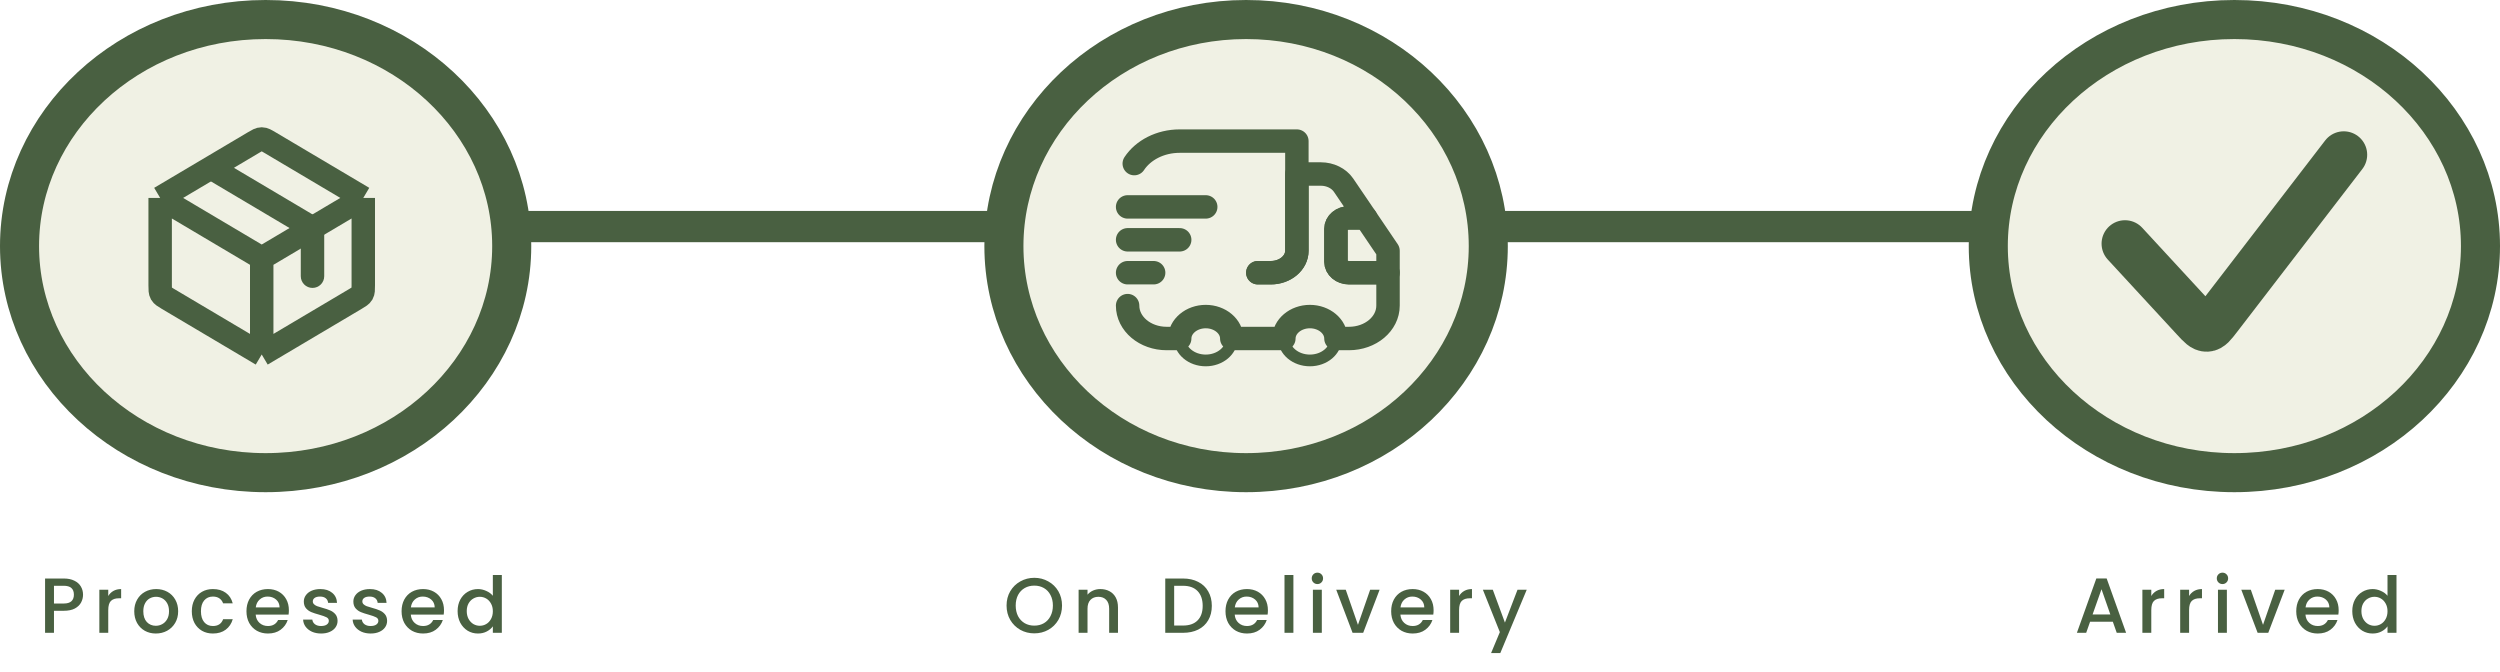
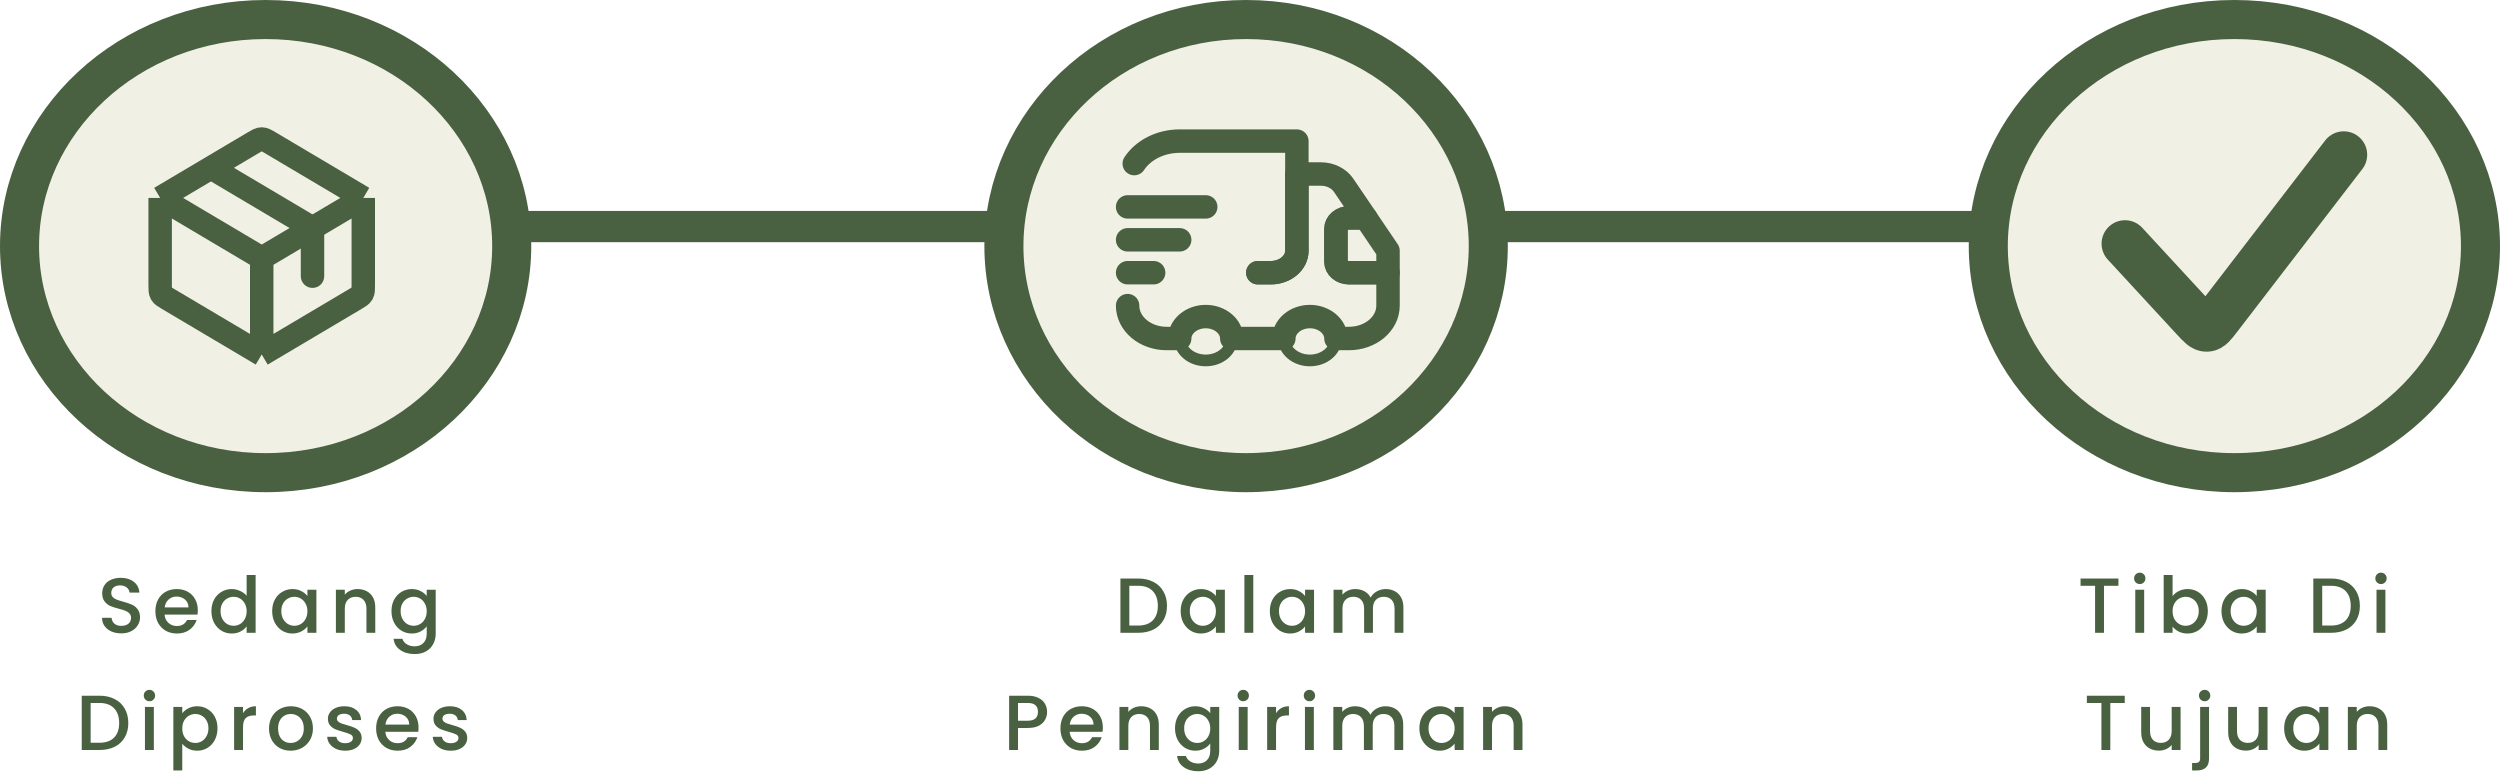
- <svg xmlns="http://www.w3.org/2000/svg" width="320" height="86" viewBox="0 0 320 86" fill="none">
+ <svg xmlns="http://www.w3.org/2000/svg" width="320" height="99" viewBox="0 0 320 99" fill="none">
  <line x1="20" y1="29" x2="173" y2="29" stroke="#496041" stroke-width="4" />
  <line x1="147" y1="29" x2="299" y2="29" stroke="#496041" stroke-width="4" />
-   <path d="M10.629 76.12C10.629 76.473 10.545 76.807 10.379 77.12C10.212 77.433 9.945 77.69 9.579 77.89C9.212 78.083 8.742 78.18 8.169 78.18H6.909V81H5.769V74.05H8.169C8.702 74.05 9.152 74.143 9.519 74.33C9.892 74.51 10.169 74.757 10.349 75.07C10.535 75.383 10.629 75.733 10.629 76.12ZM8.169 77.25C8.602 77.25 8.925 77.153 9.139 76.96C9.352 76.76 9.459 76.48 9.459 76.12C9.459 75.36 9.029 74.98 8.169 74.98H6.909V77.25H8.169ZM13.856 76.29C14.023 76.01 14.242 75.793 14.516 75.64C14.796 75.48 15.126 75.4 15.506 75.4V76.58H15.216C14.769 76.58 14.429 76.693 14.196 76.92C13.969 77.147 13.856 77.54 13.856 78.1V81H12.716V75.49H13.856V76.29ZM19.944 81.09C19.424 81.09 18.954 80.973 18.534 80.74C18.114 80.5 17.784 80.167 17.544 79.74C17.304 79.307 17.184 78.807 17.184 78.24C17.184 77.68 17.307 77.183 17.554 76.75C17.8 76.317 18.137 75.983 18.564 75.75C18.99 75.517 19.467 75.4 19.994 75.4C20.52 75.4 20.997 75.517 21.424 75.75C21.85 75.983 22.187 76.317 22.434 76.75C22.68 77.183 22.804 77.68 22.804 78.24C22.804 78.8 22.677 79.297 22.424 79.73C22.17 80.163 21.824 80.5 21.384 80.74C20.95 80.973 20.47 81.09 19.944 81.09ZM19.944 80.1C20.237 80.1 20.51 80.03 20.764 79.89C21.024 79.75 21.234 79.54 21.394 79.26C21.554 78.98 21.634 78.64 21.634 78.24C21.634 77.84 21.557 77.503 21.404 77.23C21.25 76.95 21.047 76.74 20.794 76.6C20.54 76.46 20.267 76.39 19.974 76.39C19.68 76.39 19.407 76.46 19.154 76.6C18.907 76.74 18.71 76.95 18.564 77.23C18.417 77.503 18.344 77.84 18.344 78.24C18.344 78.833 18.494 79.293 18.794 79.62C19.1 79.94 19.484 80.1 19.944 80.1ZM24.551 78.24C24.551 77.673 24.664 77.177 24.891 76.75C25.124 76.317 25.444 75.983 25.851 75.75C26.257 75.517 26.724 75.4 27.251 75.4C27.917 75.4 28.467 75.56 28.901 75.88C29.341 76.193 29.637 76.643 29.791 77.23H28.561C28.461 76.957 28.301 76.743 28.081 76.59C27.861 76.437 27.584 76.36 27.251 76.36C26.784 76.36 26.411 76.527 26.131 76.86C25.857 77.187 25.721 77.647 25.721 78.24C25.721 78.833 25.857 79.297 26.131 79.63C26.411 79.963 26.784 80.13 27.251 80.13C27.911 80.13 28.347 79.84 28.561 79.26H29.791C29.631 79.82 29.331 80.267 28.891 80.6C28.451 80.927 27.904 81.09 27.251 81.09C26.724 81.09 26.257 80.973 25.851 80.74C25.444 80.5 25.124 80.167 24.891 79.74C24.664 79.307 24.551 78.807 24.551 78.24ZM36.977 78.11C36.977 78.317 36.963 78.503 36.937 78.67H32.727C32.76 79.11 32.923 79.463 33.217 79.73C33.51 79.997 33.87 80.13 34.297 80.13C34.91 80.13 35.343 79.873 35.597 79.36H36.827C36.66 79.867 36.357 80.283 35.917 80.61C35.483 80.93 34.943 81.09 34.297 81.09C33.77 81.09 33.297 80.973 32.877 80.74C32.463 80.5 32.137 80.167 31.897 79.74C31.663 79.307 31.547 78.807 31.547 78.24C31.547 77.673 31.66 77.177 31.887 76.75C32.12 76.317 32.443 75.983 32.857 75.75C33.277 75.517 33.757 75.4 34.297 75.4C34.817 75.4 35.28 75.513 35.687 75.74C36.093 75.967 36.41 76.287 36.637 76.7C36.863 77.107 36.977 77.577 36.977 78.11ZM35.787 77.75C35.78 77.33 35.63 76.993 35.337 76.74C35.043 76.487 34.68 76.36 34.247 76.36C33.853 76.36 33.517 76.487 33.237 76.74C32.957 76.987 32.79 77.323 32.737 77.75H35.787ZM41.099 81.09C40.665 81.09 40.275 81.013 39.929 80.86C39.589 80.7 39.319 80.487 39.119 80.22C38.919 79.947 38.812 79.643 38.799 79.31H39.979C39.999 79.543 40.109 79.74 40.309 79.9C40.515 80.053 40.772 80.13 41.079 80.13C41.399 80.13 41.645 80.07 41.819 79.95C41.999 79.823 42.089 79.663 42.089 79.47C42.089 79.263 41.989 79.11 41.789 79.01C41.595 78.91 41.285 78.8 40.859 78.68C40.445 78.567 40.109 78.457 39.849 78.35C39.589 78.243 39.362 78.08 39.169 77.86C38.982 77.64 38.889 77.35 38.889 76.99C38.889 76.697 38.975 76.43 39.149 76.19C39.322 75.943 39.569 75.75 39.889 75.61C40.215 75.47 40.589 75.4 41.009 75.4C41.635 75.4 42.139 75.56 42.519 75.88C42.905 76.193 43.112 76.623 43.139 77.17H41.999C41.979 76.923 41.879 76.727 41.699 76.58C41.519 76.433 41.275 76.36 40.969 76.36C40.669 76.36 40.439 76.417 40.279 76.53C40.119 76.643 40.039 76.793 40.039 76.98C40.039 77.127 40.092 77.25 40.199 77.35C40.305 77.45 40.435 77.53 40.589 77.59C40.742 77.643 40.969 77.713 41.269 77.8C41.669 77.907 41.995 78.017 42.249 78.13C42.509 78.237 42.732 78.397 42.919 78.61C43.105 78.823 43.202 79.107 43.209 79.46C43.209 79.773 43.122 80.053 42.949 80.3C42.775 80.547 42.529 80.74 42.209 80.88C41.895 81.02 41.525 81.09 41.099 81.09ZM47.44 81.09C47.007 81.09 46.617 81.013 46.27 80.86C45.93 80.7 45.66 80.487 45.46 80.22C45.26 79.947 45.154 79.643 45.14 79.31H46.32C46.34 79.543 46.45 79.74 46.65 79.9C46.857 80.053 47.114 80.13 47.42 80.13C47.74 80.13 47.987 80.07 48.16 79.95C48.34 79.823 48.43 79.663 48.43 79.47C48.43 79.263 48.33 79.11 48.13 79.01C47.937 78.91 47.627 78.8 47.2 78.68C46.787 78.567 46.45 78.457 46.19 78.35C45.93 78.243 45.704 78.08 45.51 77.86C45.324 77.64 45.23 77.35 45.23 76.99C45.23 76.697 45.317 76.43 45.49 76.19C45.664 75.943 45.91 75.75 46.23 75.61C46.557 75.47 46.93 75.4 47.35 75.4C47.977 75.4 48.48 75.56 48.86 75.88C49.247 76.193 49.454 76.623 49.48 77.17H48.34C48.32 76.923 48.22 76.727 48.04 76.58C47.86 76.433 47.617 76.36 47.31 76.36C47.01 76.36 46.78 76.417 46.62 76.53C46.46 76.643 46.38 76.793 46.38 76.98C46.38 77.127 46.434 77.25 46.54 77.35C46.647 77.45 46.777 77.53 46.93 77.59C47.084 77.643 47.31 77.713 47.61 77.8C48.01 77.907 48.337 78.017 48.59 78.13C48.85 78.237 49.074 78.397 49.26 78.61C49.447 78.823 49.544 79.107 49.55 79.46C49.55 79.773 49.464 80.053 49.29 80.3C49.117 80.547 48.87 80.74 48.55 80.88C48.237 81.02 47.867 81.09 47.44 81.09ZM56.832 78.11C56.832 78.317 56.819 78.503 56.792 78.67H52.582C52.616 79.11 52.779 79.463 53.072 79.73C53.366 79.997 53.726 80.13 54.152 80.13C54.766 80.13 55.199 79.873 55.452 79.36H56.682C56.516 79.867 56.212 80.283 55.772 80.61C55.339 80.93 54.799 81.09 54.152 81.09C53.626 81.09 53.152 80.973 52.732 80.74C52.319 80.5 51.992 80.167 51.752 79.74C51.519 79.307 51.402 78.807 51.402 78.24C51.402 77.673 51.516 77.177 51.742 76.75C51.976 76.317 52.299 75.983 52.712 75.75C53.132 75.517 53.612 75.4 54.152 75.4C54.672 75.4 55.136 75.513 55.542 75.74C55.949 75.967 56.266 76.287 56.492 76.7C56.719 77.107 56.832 77.577 56.832 78.11ZM55.642 77.75C55.636 77.33 55.486 76.993 55.192 76.74C54.899 76.487 54.536 76.36 54.102 76.36C53.709 76.36 53.372 76.487 53.092 76.74C52.812 76.987 52.646 77.323 52.592 77.75H55.642ZM58.574 78.22C58.574 77.667 58.687 77.177 58.914 76.75C59.147 76.323 59.461 75.993 59.854 75.76C60.254 75.52 60.697 75.4 61.184 75.4C61.544 75.4 61.897 75.48 62.244 75.64C62.597 75.793 62.877 76 63.084 76.26V73.6H64.234V81H63.084V80.17C62.897 80.437 62.637 80.657 62.304 80.83C61.977 81.003 61.601 81.09 61.174 81.09C60.694 81.09 60.254 80.97 59.854 80.73C59.461 80.483 59.147 80.143 58.914 79.71C58.687 79.27 58.574 78.773 58.574 78.22ZM63.084 78.24C63.084 77.86 63.004 77.53 62.844 77.25C62.691 76.97 62.487 76.757 62.234 76.61C61.981 76.463 61.707 76.39 61.414 76.39C61.121 76.39 60.847 76.463 60.594 76.61C60.341 76.75 60.134 76.96 59.974 77.24C59.821 77.513 59.744 77.84 59.744 78.22C59.744 78.6 59.821 78.933 59.974 79.22C60.134 79.507 60.341 79.727 60.594 79.88C60.854 80.027 61.127 80.1 61.414 80.1C61.707 80.1 61.981 80.027 62.234 79.88C62.487 79.733 62.691 79.52 62.844 79.24C63.004 78.953 63.084 78.62 63.084 78.24Z" fill="#496041" />
-   <path d="M132.39 81.07C131.743 81.07 131.146 80.92 130.6 80.62C130.06 80.313 129.63 79.89 129.31 79.35C128.996 78.803 128.84 78.19 128.84 77.51C128.84 76.83 128.996 76.22 129.31 75.68C129.63 75.14 130.06 74.72 130.6 74.42C131.146 74.113 131.743 73.96 132.39 73.96C133.043 73.96 133.64 74.113 134.18 74.42C134.726 74.72 135.156 75.14 135.47 75.68C135.783 76.22 135.94 76.83 135.94 77.51C135.94 78.19 135.783 78.803 135.47 79.35C135.156 79.89 134.726 80.313 134.18 80.62C133.64 80.92 133.043 81.07 132.39 81.07ZM132.39 80.08C132.85 80.08 133.26 79.977 133.62 79.77C133.98 79.557 134.26 79.257 134.46 78.87C134.666 78.477 134.77 78.023 134.77 77.51C134.77 76.997 134.666 76.547 134.46 76.16C134.26 75.773 133.98 75.477 133.62 75.27C133.26 75.063 132.85 74.96 132.39 74.96C131.93 74.96 131.52 75.063 131.16 75.27C130.8 75.477 130.516 75.773 130.31 76.16C130.11 76.547 130.01 76.997 130.01 77.51C130.01 78.023 130.11 78.477 130.31 78.87C130.516 79.257 130.8 79.557 131.16 79.77C131.52 79.977 131.93 80.08 132.39 80.08ZM140.842 75.4C141.275 75.4 141.662 75.49 142.002 75.67C142.348 75.85 142.618 76.117 142.812 76.47C143.005 76.823 143.102 77.25 143.102 77.75V81H141.972V77.92C141.972 77.427 141.848 77.05 141.602 76.79C141.355 76.523 141.018 76.39 140.592 76.39C140.165 76.39 139.825 76.523 139.572 76.79C139.325 77.05 139.202 77.427 139.202 77.92V81H138.062V75.49H139.202V76.12C139.388 75.893 139.625 75.717 139.912 75.59C140.205 75.463 140.515 75.4 140.842 75.4ZM151.423 74.05C152.163 74.05 152.81 74.193 153.363 74.48C153.923 74.76 154.353 75.167 154.653 75.7C154.96 76.227 155.113 76.843 155.113 77.55C155.113 78.257 154.96 78.87 154.653 79.39C154.353 79.91 153.923 80.31 153.363 80.59C152.81 80.863 152.163 81 151.423 81H149.153V74.05H151.423ZM151.423 80.07C152.237 80.07 152.86 79.85 153.293 79.41C153.727 78.97 153.943 78.35 153.943 77.55C153.943 76.743 153.727 76.113 153.293 75.66C152.86 75.207 152.237 74.98 151.423 74.98H150.293V80.07H151.423ZM162.293 78.11C162.293 78.317 162.28 78.503 162.253 78.67H158.043C158.076 79.11 158.24 79.463 158.533 79.73C158.826 79.997 159.186 80.13 159.613 80.13C160.226 80.13 160.66 79.873 160.913 79.36H162.143C161.976 79.867 161.673 80.283 161.233 80.61C160.8 80.93 160.26 81.09 159.613 81.09C159.086 81.09 158.613 80.973 158.193 80.74C157.78 80.5 157.453 80.167 157.213 79.74C156.98 79.307 156.863 78.807 156.863 78.24C156.863 77.673 156.976 77.177 157.203 76.75C157.436 76.317 157.76 75.983 158.173 75.75C158.593 75.517 159.073 75.4 159.613 75.4C160.133 75.4 160.596 75.513 161.003 75.74C161.41 75.967 161.726 76.287 161.953 76.7C162.18 77.107 162.293 77.577 162.293 78.11ZM161.103 77.75C161.096 77.33 160.946 76.993 160.653 76.74C160.36 76.487 159.996 76.36 159.563 76.36C159.17 76.36 158.833 76.487 158.553 76.74C158.273 76.987 158.106 77.323 158.053 77.75H161.103ZM165.555 73.6V81H164.415V73.6H165.555ZM168.632 74.76C168.425 74.76 168.252 74.69 168.112 74.55C167.972 74.41 167.902 74.237 167.902 74.03C167.902 73.823 167.972 73.65 168.112 73.51C168.252 73.37 168.425 73.3 168.632 73.3C168.832 73.3 169.002 73.37 169.142 73.51C169.282 73.65 169.352 73.823 169.352 74.03C169.352 74.237 169.282 74.41 169.142 74.55C169.002 74.69 168.832 74.76 168.632 74.76ZM169.192 75.49V81H168.052V75.49H169.192ZM173.818 79.98L175.378 75.49H176.588L174.488 81H173.128L171.038 75.49H172.258L173.818 79.98ZM183.5 78.11C183.5 78.317 183.487 78.503 183.46 78.67H179.25C179.284 79.11 179.447 79.463 179.74 79.73C180.034 79.997 180.394 80.13 180.82 80.13C181.434 80.13 181.867 79.873 182.12 79.36H183.35C183.184 79.867 182.88 80.283 182.44 80.61C182.007 80.93 181.467 81.09 180.82 81.09C180.294 81.09 179.82 80.973 179.4 80.74C178.987 80.5 178.66 80.167 178.42 79.74C178.187 79.307 178.07 78.807 178.07 78.24C178.07 77.673 178.184 77.177 178.41 76.75C178.644 76.317 178.967 75.983 179.38 75.75C179.8 75.517 180.28 75.4 180.82 75.4C181.34 75.4 181.804 75.513 182.21 75.74C182.617 75.967 182.934 76.287 183.16 76.7C183.387 77.107 183.5 77.577 183.5 78.11ZM182.31 77.75C182.304 77.33 182.154 76.993 181.86 76.74C181.567 76.487 181.204 76.36 180.77 76.36C180.377 76.36 180.04 76.487 179.76 76.74C179.48 76.987 179.314 77.323 179.26 77.75H182.31ZM186.762 76.29C186.929 76.01 187.149 75.793 187.422 75.64C187.702 75.48 188.032 75.4 188.412 75.4V76.58H188.122C187.675 76.58 187.335 76.693 187.102 76.92C186.875 77.147 186.762 77.54 186.762 78.1V81H185.622V75.49H186.762V76.29ZM195.42 75.49L192.04 83.59H190.86L191.98 80.91L189.81 75.49H191.08L192.63 79.69L194.24 75.49H195.42Z" fill="#496041" />
-   <path d="M270.442 79.58H267.532L267.032 81H265.842L268.332 74.04H269.652L272.142 81H270.942L270.442 79.58ZM270.122 78.65L268.992 75.42L267.852 78.65H270.122ZM275.365 76.29C275.531 76.01 275.751 75.793 276.025 75.64C276.305 75.48 276.635 75.4 277.015 75.4V76.58H276.725C276.278 76.58 275.938 76.693 275.705 76.92C275.478 77.147 275.365 77.54 275.365 78.1V81H274.225V75.49H275.365V76.29ZM280.203 76.29C280.369 76.01 280.589 75.793 280.863 75.64C281.143 75.48 281.473 75.4 281.853 75.4V76.58H281.563C281.116 76.58 280.776 76.693 280.543 76.92C280.316 77.147 280.203 77.54 280.203 78.1V81H279.063V75.49H280.203V76.29ZM284.48 74.76C284.274 74.76 284.1 74.69 283.96 74.55C283.82 74.41 283.75 74.237 283.75 74.03C283.75 73.823 283.82 73.65 283.96 73.51C284.1 73.37 284.274 73.3 284.48 73.3C284.68 73.3 284.85 73.37 284.99 73.51C285.13 73.65 285.2 73.823 285.2 74.03C285.2 74.237 285.13 74.41 284.99 74.55C284.85 74.69 284.68 74.76 284.48 74.76ZM285.04 75.49V81H283.9V75.49H285.04ZM289.667 79.98L291.227 75.49H292.437L290.337 81H288.977L286.887 75.49H288.107L289.667 79.98ZM299.349 78.11C299.349 78.317 299.335 78.503 299.309 78.67H295.099C295.132 79.11 295.295 79.463 295.589 79.73C295.882 79.997 296.242 80.13 296.669 80.13C297.282 80.13 297.715 79.873 297.969 79.36H299.199C299.032 79.867 298.729 80.283 298.289 80.61C297.855 80.93 297.315 81.09 296.669 81.09C296.142 81.09 295.669 80.973 295.249 80.74C294.835 80.5 294.509 80.167 294.269 79.74C294.035 79.307 293.919 78.807 293.919 78.24C293.919 77.673 294.032 77.177 294.259 76.75C294.492 76.317 294.815 75.983 295.229 75.75C295.649 75.517 296.129 75.4 296.669 75.4C297.189 75.4 297.652 75.513 298.059 75.74C298.465 75.967 298.782 76.287 299.009 76.7C299.235 77.107 299.349 77.577 299.349 78.11ZM298.159 77.75C298.152 77.33 298.002 76.993 297.709 76.74C297.415 76.487 297.052 76.36 296.619 76.36C296.225 76.36 295.889 76.487 295.609 76.74C295.329 76.987 295.162 77.323 295.109 77.75H298.159ZM301.091 78.22C301.091 77.667 301.204 77.177 301.431 76.75C301.664 76.323 301.977 75.993 302.371 75.76C302.771 75.52 303.214 75.4 303.701 75.4C304.061 75.4 304.414 75.48 304.761 75.64C305.114 75.793 305.394 76 305.601 76.26V73.6H306.751V81H305.601V80.17C305.414 80.437 305.154 80.657 304.821 80.83C304.494 81.003 304.117 81.09 303.691 81.09C303.211 81.09 302.771 80.97 302.371 80.73C301.977 80.483 301.664 80.143 301.431 79.71C301.204 79.27 301.091 78.773 301.091 78.22ZM305.601 78.24C305.601 77.86 305.521 77.53 305.361 77.25C305.207 76.97 305.004 76.757 304.751 76.61C304.497 76.463 304.224 76.39 303.931 76.39C303.637 76.39 303.364 76.463 303.111 76.61C302.857 76.75 302.651 76.96 302.491 77.24C302.337 77.513 302.261 77.84 302.261 78.22C302.261 78.6 302.337 78.933 302.491 79.22C302.651 79.507 302.857 79.727 303.111 79.88C303.371 80.027 303.644 80.1 303.931 80.1C304.224 80.1 304.497 80.027 304.751 79.88C305.004 79.733 305.207 79.52 305.361 79.24C305.521 78.953 305.601 78.62 305.601 78.24Z" fill="#496041" />
+   <path d="M15.523 81.07C15.057 81.07 14.637 80.99 14.263 80.83C13.89 80.663 13.597 80.43 13.383 80.13C13.17 79.83 13.063 79.48 13.063 79.08H14.283C14.31 79.38 14.427 79.627 14.633 79.82C14.847 80.013 15.143 80.11 15.523 80.11C15.917 80.11 16.223 80.017 16.443 79.83C16.663 79.637 16.773 79.39 16.773 79.09C16.773 78.857 16.703 78.667 16.563 78.52C16.43 78.373 16.26 78.26 16.053 78.18C15.853 78.1 15.573 78.013 15.213 77.92C14.76 77.8 14.39 77.68 14.103 77.56C13.823 77.433 13.583 77.24 13.383 76.98C13.183 76.72 13.083 76.373 13.083 75.94C13.083 75.54 13.183 75.19 13.383 74.89C13.583 74.59 13.863 74.36 14.223 74.2C14.583 74.04 15 73.96 15.473 73.96C16.147 73.96 16.697 74.13 17.123 74.47C17.557 74.803 17.797 75.263 17.843 75.85H16.583C16.563 75.597 16.443 75.38 16.223 75.2C16.003 75.02 15.713 74.93 15.353 74.93C15.027 74.93 14.76 75.013 14.553 75.18C14.347 75.347 14.243 75.587 14.243 75.9C14.243 76.113 14.307 76.29 14.433 76.43C14.567 76.563 14.733 76.67 14.933 76.75C15.133 76.83 15.407 76.917 15.753 77.01C16.213 77.137 16.587 77.263 16.873 77.39C17.167 77.517 17.413 77.713 17.613 77.98C17.82 78.24 17.923 78.59 17.923 79.03C17.923 79.383 17.827 79.717 17.633 80.03C17.447 80.343 17.17 80.597 16.803 80.79C16.443 80.977 16.017 81.07 15.523 81.07ZM25.319 78.11C25.319 78.317 25.305 78.503 25.279 78.67H21.069C21.102 79.11 21.265 79.463 21.559 79.73C21.852 79.997 22.212 80.13 22.639 80.13C23.252 80.13 23.685 79.873 23.939 79.36H25.169C25.002 79.867 24.699 80.283 24.259 80.61C23.825 80.93 23.285 81.09 22.639 81.09C22.112 81.09 21.639 80.973 21.219 80.74C20.805 80.5 20.479 80.167 20.239 79.74C20.005 79.307 19.889 78.807 19.889 78.24C19.889 77.673 20.002 77.177 20.229 76.75C20.462 76.317 20.785 75.983 21.199 75.75C21.619 75.517 22.099 75.4 22.639 75.4C23.159 75.4 23.622 75.513 24.029 75.74C24.435 75.967 24.752 76.287 24.979 76.7C25.205 77.107 25.319 77.577 25.319 78.11ZM24.129 77.75C24.122 77.33 23.972 76.993 23.679 76.74C23.385 76.487 23.022 76.36 22.589 76.36C22.195 76.36 21.859 76.487 21.579 76.74C21.299 76.987 21.132 77.323 21.079 77.75H24.129ZM27.06 78.22C27.06 77.667 27.174 77.177 27.4 76.75C27.634 76.323 27.947 75.993 28.34 75.76C28.74 75.52 29.184 75.4 29.67 75.4C30.03 75.4 30.384 75.48 30.73 75.64C31.084 75.793 31.364 76 31.57 76.26V73.6H32.72V81H31.57V80.17C31.384 80.437 31.124 80.657 30.79 80.83C30.464 81.003 30.087 81.09 29.66 81.09C29.18 81.09 28.74 80.97 28.34 80.73C27.947 80.483 27.634 80.143 27.4 79.71C27.174 79.27 27.06 78.773 27.06 78.22ZM31.57 78.24C31.57 77.86 31.49 77.53 31.33 77.25C31.177 76.97 30.974 76.757 30.72 76.61C30.467 76.463 30.194 76.39 29.9 76.39C29.607 76.39 29.334 76.463 29.08 76.61C28.827 76.75 28.62 76.96 28.46 77.24C28.307 77.513 28.23 77.84 28.23 78.22C28.23 78.6 28.307 78.933 28.46 79.22C28.62 79.507 28.827 79.727 29.08 79.88C29.34 80.027 29.614 80.1 29.9 80.1C30.194 80.1 30.467 80.027 30.72 79.88C30.974 79.733 31.177 79.52 31.33 79.24C31.49 78.953 31.57 78.62 31.57 78.24ZM34.838 78.22C34.838 77.667 34.951 77.177 35.178 76.75C35.411 76.323 35.724 75.993 36.118 75.76C36.518 75.52 36.958 75.4 37.438 75.4C37.871 75.4 38.248 75.487 38.568 75.66C38.894 75.827 39.154 76.037 39.348 76.29V75.49H40.498V81H39.348V80.18C39.154 80.44 38.891 80.657 38.558 80.83C38.224 81.003 37.844 81.09 37.418 81.09C36.944 81.09 36.511 80.97 36.118 80.73C35.724 80.483 35.411 80.143 35.178 79.71C34.951 79.27 34.838 78.773 34.838 78.22ZM39.348 78.24C39.348 77.86 39.268 77.53 39.108 77.25C38.954 76.97 38.751 76.757 38.498 76.61C38.244 76.463 37.971 76.39 37.678 76.39C37.384 76.39 37.111 76.463 36.858 76.61C36.604 76.75 36.398 76.96 36.238 77.24C36.084 77.513 36.008 77.84 36.008 78.22C36.008 78.6 36.084 78.933 36.238 79.22C36.398 79.507 36.604 79.727 36.858 79.88C37.118 80.027 37.391 80.1 37.678 80.1C37.971 80.1 38.244 80.027 38.498 79.88C38.751 79.733 38.954 79.52 39.108 79.24C39.268 78.953 39.348 78.62 39.348 78.24ZM45.775 75.4C46.209 75.4 46.595 75.49 46.935 75.67C47.282 75.85 47.552 76.117 47.745 76.47C47.938 76.823 48.035 77.25 48.035 77.75V81H46.905V77.92C46.905 77.427 46.782 77.05 46.535 76.79C46.288 76.523 45.952 76.39 45.525 76.39C45.099 76.39 44.758 76.523 44.505 76.79C44.258 77.05 44.135 77.427 44.135 77.92V81H42.995V75.49H44.135V76.12C44.322 75.893 44.559 75.717 44.845 75.59C45.139 75.463 45.449 75.4 45.775 75.4ZM52.709 75.4C53.136 75.4 53.513 75.487 53.839 75.66C54.173 75.827 54.433 76.037 54.619 76.29V75.49H55.769V81.09C55.769 81.597 55.663 82.047 55.449 82.44C55.236 82.84 54.926 83.153 54.519 83.38C54.119 83.607 53.639 83.72 53.079 83.72C52.333 83.72 51.713 83.543 51.219 83.19C50.726 82.843 50.446 82.37 50.379 81.77H51.509C51.596 82.057 51.779 82.287 52.059 82.46C52.346 82.64 52.686 82.73 53.079 82.73C53.539 82.73 53.909 82.59 54.189 82.31C54.476 82.03 54.619 81.623 54.619 81.09V80.17C54.426 80.43 54.163 80.65 53.829 80.83C53.503 81.003 53.129 81.09 52.709 81.09C52.229 81.09 51.789 80.97 51.389 80.73C50.996 80.483 50.683 80.143 50.449 79.71C50.223 79.27 50.109 78.773 50.109 78.22C50.109 77.667 50.223 77.177 50.449 76.75C50.683 76.323 50.996 75.993 51.389 75.76C51.789 75.52 52.229 75.4 52.709 75.4ZM54.619 78.24C54.619 77.86 54.539 77.53 54.379 77.25C54.226 76.97 54.023 76.757 53.769 76.61C53.516 76.463 53.243 76.39 52.949 76.39C52.656 76.39 52.383 76.463 52.129 76.61C51.876 76.75 51.669 76.96 51.509 77.24C51.356 77.513 51.279 77.84 51.279 78.22C51.279 78.6 51.356 78.933 51.509 79.22C51.669 79.507 51.876 79.727 52.129 79.88C52.389 80.027 52.663 80.1 52.949 80.1C53.243 80.1 53.516 80.027 53.769 79.88C54.023 79.733 54.226 79.52 54.379 79.24C54.539 78.953 54.619 78.62 54.619 78.24ZM12.733 89.05C13.473 89.05 14.12 89.193 14.673 89.48C15.233 89.76 15.663 90.167 15.963 90.7C16.27 91.227 16.423 91.843 16.423 92.55C16.423 93.257 16.27 93.87 15.963 94.39C15.663 94.91 15.233 95.31 14.673 95.59C14.12 95.863 13.473 96 12.733 96H10.463V89.05H12.733ZM12.733 95.07C13.546 95.07 14.17 94.85 14.603 94.41C15.036 93.97 15.253 93.35 15.253 92.55C15.253 91.743 15.036 91.113 14.603 90.66C14.17 90.207 13.546 89.98 12.733 89.98H11.603V95.07H12.733ZM19.133 89.76C18.926 89.76 18.753 89.69 18.613 89.55C18.473 89.41 18.403 89.237 18.403 89.03C18.403 88.823 18.473 88.65 18.613 88.51C18.753 88.37 18.926 88.3 19.133 88.3C19.333 88.3 19.503 88.37 19.643 88.51C19.783 88.65 19.853 88.823 19.853 89.03C19.853 89.237 19.783 89.41 19.643 89.55C19.503 89.69 19.333 89.76 19.133 89.76ZM19.693 90.49V96H18.553V90.49H19.693ZM23.329 91.3C23.523 91.047 23.786 90.833 24.119 90.66C24.453 90.487 24.829 90.4 25.25 90.4C25.73 90.4 26.166 90.52 26.559 90.76C26.959 90.993 27.273 91.323 27.5 91.75C27.726 92.177 27.84 92.667 27.84 93.22C27.84 93.773 27.726 94.27 27.5 94.71C27.273 95.143 26.959 95.483 26.559 95.73C26.166 95.97 25.73 96.09 25.25 96.09C24.829 96.09 24.456 96.007 24.13 95.84C23.803 95.667 23.536 95.453 23.329 95.2V98.62H22.189V90.49H23.329V91.3ZM26.68 93.22C26.68 92.84 26.599 92.513 26.439 92.24C26.286 91.96 26.079 91.75 25.82 91.61C25.566 91.463 25.293 91.39 25 91.39C24.713 91.39 24.439 91.463 24.18 91.61C23.926 91.757 23.72 91.97 23.559 92.25C23.406 92.53 23.329 92.86 23.329 93.24C23.329 93.62 23.406 93.953 23.559 94.24C23.72 94.52 23.926 94.733 24.18 94.88C24.439 95.027 24.713 95.1 25 95.1C25.293 95.1 25.566 95.027 25.82 94.88C26.079 94.727 26.286 94.507 26.439 94.22C26.599 93.933 26.68 93.6 26.68 93.22ZM31.107 91.29C31.273 91.01 31.494 90.793 31.767 90.64C32.047 90.48 32.377 90.4 32.757 90.4V91.58H32.467C32.02 91.58 31.68 91.693 31.447 91.92C31.22 92.147 31.107 92.54 31.107 93.1V96H29.967V90.49H31.107V91.29ZM37.195 96.09C36.675 96.09 36.205 95.973 35.785 95.74C35.365 95.5 35.035 95.167 34.795 94.74C34.555 94.307 34.435 93.807 34.435 93.24C34.435 92.68 34.558 92.183 34.805 91.75C35.051 91.317 35.388 90.983 35.815 90.75C36.241 90.517 36.718 90.4 37.245 90.4C37.771 90.4 38.248 90.517 38.675 90.75C39.101 90.983 39.438 91.317 39.685 91.75C39.931 92.183 40.055 92.68 40.055 93.24C40.055 93.8 39.928 94.297 39.675 94.73C39.421 95.163 39.075 95.5 38.635 95.74C38.201 95.973 37.721 96.09 37.195 96.09ZM37.195 95.1C37.488 95.1 37.761 95.03 38.015 94.89C38.275 94.75 38.485 94.54 38.645 94.26C38.805 93.98 38.885 93.64 38.885 93.24C38.885 92.84 38.808 92.503 38.655 92.23C38.501 91.95 38.298 91.74 38.045 91.6C37.791 91.46 37.518 91.39 37.225 91.39C36.931 91.39 36.658 91.46 36.405 91.6C36.158 91.74 35.961 91.95 35.815 92.23C35.668 92.503 35.595 92.84 35.595 93.24C35.595 93.833 35.745 94.293 36.045 94.62C36.351 94.94 36.735 95.1 37.195 95.1ZM44.182 96.09C43.748 96.09 43.358 96.013 43.012 95.86C42.672 95.7 42.402 95.487 42.202 95.22C42.002 94.947 41.895 94.643 41.882 94.31H43.062C43.082 94.543 43.192 94.74 43.392 94.9C43.598 95.053 43.855 95.13 44.162 95.13C44.482 95.13 44.728 95.07 44.902 94.95C45.082 94.823 45.172 94.663 45.172 94.47C45.172 94.263 45.072 94.11 44.872 94.01C44.678 93.91 44.368 93.8 43.942 93.68C43.528 93.567 43.192 93.457 42.932 93.35C42.672 93.243 42.445 93.08 42.252 92.86C42.065 92.64 41.972 92.35 41.972 91.99C41.972 91.697 42.058 91.43 42.232 91.19C42.405 90.943 42.652 90.75 42.972 90.61C43.298 90.47 43.672 90.4 44.092 90.4C44.718 90.4 45.222 90.56 45.602 90.88C45.988 91.193 46.195 91.623 46.222 92.17H45.082C45.062 91.923 44.962 91.727 44.782 91.58C44.602 91.433 44.358 91.36 44.052 91.36C43.752 91.36 43.522 91.417 43.362 91.53C43.202 91.643 43.122 91.793 43.122 91.98C43.122 92.127 43.175 92.25 43.282 92.35C43.388 92.45 43.518 92.53 43.672 92.59C43.825 92.643 44.052 92.713 44.352 92.8C44.752 92.907 45.078 93.017 45.332 93.13C45.592 93.237 45.815 93.397 46.002 93.61C46.188 93.823 46.285 94.107 46.292 94.46C46.292 94.773 46.205 95.053 46.032 95.3C45.858 95.547 45.612 95.74 45.292 95.88C44.978 96.02 44.608 96.09 44.182 96.09ZM53.573 93.11C53.573 93.317 53.56 93.503 53.533 93.67H49.323C49.357 94.11 49.52 94.463 49.813 94.73C50.107 94.997 50.467 95.13 50.893 95.13C51.507 95.13 51.94 94.873 52.193 94.36H53.423C53.257 94.867 52.953 95.283 52.513 95.61C52.08 95.93 51.54 96.09 50.893 96.09C50.367 96.09 49.893 95.973 49.473 95.74C49.06 95.5 48.733 95.167 48.493 94.74C48.26 94.307 48.143 93.807 48.143 93.24C48.143 92.673 48.257 92.177 48.483 91.75C48.717 91.317 49.04 90.983 49.453 90.75C49.873 90.517 50.353 90.4 50.893 90.4C51.413 90.4 51.877 90.513 52.283 90.74C52.69 90.967 53.007 91.287 53.233 91.7C53.46 92.107 53.573 92.577 53.573 93.11ZM52.383 92.75C52.377 92.33 52.227 91.993 51.933 91.74C51.64 91.487 51.277 91.36 50.843 91.36C50.45 91.36 50.113 91.487 49.833 91.74C49.553 91.987 49.387 92.323 49.333 92.75H52.383ZM57.695 96.09C57.262 96.09 56.872 96.013 56.525 95.86C56.185 95.7 55.915 95.487 55.715 95.22C55.515 94.947 55.409 94.643 55.395 94.31H56.575C56.595 94.543 56.705 94.74 56.905 94.9C57.112 95.053 57.369 95.13 57.675 95.13C57.995 95.13 58.242 95.07 58.415 94.95C58.595 94.823 58.685 94.663 58.685 94.47C58.685 94.263 58.585 94.11 58.385 94.01C58.192 93.91 57.882 93.8 57.455 93.68C57.042 93.567 56.705 93.457 56.445 93.35C56.185 93.243 55.959 93.08 55.765 92.86C55.579 92.64 55.485 92.35 55.485 91.99C55.485 91.697 55.572 91.43 55.745 91.19C55.919 90.943 56.165 90.75 56.485 90.61C56.812 90.47 57.185 90.4 57.605 90.4C58.232 90.4 58.735 90.56 59.115 90.88C59.502 91.193 59.709 91.623 59.735 92.17H58.595C58.575 91.923 58.475 91.727 58.295 91.58C58.115 91.433 57.872 91.36 57.565 91.36C57.265 91.36 57.035 91.417 56.875 91.53C56.715 91.643 56.635 91.793 56.635 91.98C56.635 92.127 56.689 92.25 56.795 92.35C56.902 92.45 57.032 92.53 57.185 92.59C57.339 92.643 57.565 92.713 57.865 92.8C58.265 92.907 58.592 93.017 58.845 93.13C59.105 93.237 59.329 93.397 59.515 93.61C59.702 93.823 59.799 94.107 59.805 94.46C59.805 94.773 59.719 95.053 59.545 95.3C59.372 95.547 59.125 95.74 58.805 95.88C58.492 96.02 58.122 96.09 57.695 96.09Z" fill="#496041" />
+   <path d="M145.684 74.05C146.424 74.05 147.071 74.193 147.624 74.48C148.184 74.76 148.614 75.167 148.914 75.7C149.221 76.227 149.374 76.843 149.374 77.55C149.374 78.257 149.221 78.87 148.914 79.39C148.614 79.91 148.184 80.31 147.624 80.59C147.071 80.863 146.424 81 145.684 81H143.414V74.05H145.684ZM145.684 80.07C146.497 80.07 147.121 79.85 147.554 79.41C147.987 78.97 148.204 78.35 148.204 77.55C148.204 76.743 147.987 76.113 147.554 75.66C147.121 75.207 146.497 74.98 145.684 74.98H144.554V80.07H145.684ZM151.124 78.22C151.124 77.667 151.237 77.177 151.464 76.75C151.697 76.323 152.011 75.993 152.404 75.76C152.804 75.52 153.244 75.4 153.724 75.4C154.157 75.4 154.534 75.487 154.854 75.66C155.181 75.827 155.441 76.037 155.634 76.29V75.49H156.784V81H155.634V80.18C155.441 80.44 155.177 80.657 154.844 80.83C154.511 81.003 154.131 81.09 153.704 81.09C153.231 81.09 152.797 80.97 152.404 80.73C152.011 80.483 151.697 80.143 151.464 79.71C151.237 79.27 151.124 78.773 151.124 78.22ZM155.634 78.24C155.634 77.86 155.554 77.53 155.394 77.25C155.241 76.97 155.037 76.757 154.784 76.61C154.531 76.463 154.257 76.39 153.964 76.39C153.671 76.39 153.397 76.463 153.144 76.61C152.891 76.75 152.684 76.96 152.524 77.24C152.371 77.513 152.294 77.84 152.294 78.22C152.294 78.6 152.371 78.933 152.524 79.22C152.684 79.507 152.891 79.727 153.144 79.88C153.404 80.027 153.677 80.1 153.964 80.1C154.257 80.1 154.531 80.027 154.784 79.88C155.037 79.733 155.241 79.52 155.394 79.24C155.554 78.953 155.634 78.62 155.634 78.24ZM160.421 73.6V81H159.281V73.6H160.421ZM162.538 78.22C162.538 77.667 162.651 77.177 162.878 76.75C163.111 76.323 163.425 75.993 163.818 75.76C164.218 75.52 164.658 75.4 165.138 75.4C165.571 75.4 165.948 75.487 166.268 75.66C166.595 75.827 166.855 76.037 167.048 76.29V75.49H168.198V81H167.048V80.18C166.855 80.44 166.591 80.657 166.258 80.83C165.925 81.003 165.545 81.09 165.118 81.09C164.645 81.09 164.211 80.97 163.818 80.73C163.425 80.483 163.111 80.143 162.878 79.71C162.651 79.27 162.538 78.773 162.538 78.22ZM167.048 78.24C167.048 77.86 166.968 77.53 166.808 77.25C166.655 76.97 166.451 76.757 166.198 76.61C165.945 76.463 165.671 76.39 165.378 76.39C165.085 76.39 164.811 76.463 164.558 76.61C164.305 76.75 164.098 76.96 163.938 77.24C163.785 77.513 163.708 77.84 163.708 78.22C163.708 78.6 163.785 78.933 163.938 79.22C164.098 79.507 164.305 79.727 164.558 79.88C164.818 80.027 165.091 80.1 165.378 80.1C165.671 80.1 165.945 80.027 166.198 79.88C166.451 79.733 166.655 79.52 166.808 79.24C166.968 78.953 167.048 78.62 167.048 78.24ZM177.365 75.4C177.799 75.4 178.185 75.49 178.525 75.67C178.872 75.85 179.142 76.117 179.335 76.47C179.535 76.823 179.635 77.25 179.635 77.75V81H178.505V77.92C178.505 77.427 178.382 77.05 178.135 76.79C177.889 76.523 177.552 76.39 177.125 76.39C176.699 76.39 176.359 76.523 176.105 76.79C175.859 77.05 175.735 77.427 175.735 77.92V81H174.605V77.92C174.605 77.427 174.482 77.05 174.235 76.79C173.989 76.523 173.652 76.39 173.225 76.39C172.799 76.39 172.459 76.523 172.205 76.79C171.959 77.05 171.835 77.427 171.835 77.92V81H170.695V75.49H171.835V76.12C172.022 75.893 172.259 75.717 172.545 75.59C172.832 75.463 173.139 75.4 173.465 75.4C173.905 75.4 174.299 75.493 174.645 75.68C174.992 75.867 175.259 76.137 175.445 76.49C175.612 76.157 175.872 75.893 176.225 75.7C176.579 75.5 176.959 75.4 177.365 75.4ZM134.028 91.12C134.028 91.473 133.945 91.807 133.778 92.12C133.611 92.433 133.345 92.69 132.978 92.89C132.611 93.083 132.141 93.18 131.568 93.18H130.308V96H129.168V89.05H131.568C132.101 89.05 132.551 89.143 132.918 89.33C133.291 89.51 133.568 89.757 133.748 90.07C133.935 90.383 134.028 90.733 134.028 91.12ZM131.568 92.25C132.001 92.25 132.325 92.153 132.538 91.96C132.751 91.76 132.858 91.48 132.858 91.12C132.858 90.36 132.428 89.98 131.568 89.98H130.308V92.25H131.568ZM141.165 93.11C141.165 93.317 141.152 93.503 141.125 93.67H136.915C136.949 94.11 137.112 94.463 137.405 94.73C137.699 94.997 138.059 95.13 138.485 95.13C139.099 95.13 139.532 94.873 139.785 94.36H141.015C140.849 94.867 140.545 95.283 140.105 95.61C139.672 95.93 139.132 96.09 138.485 96.09C137.959 96.09 137.485 95.973 137.065 95.74C136.652 95.5 136.325 95.167 136.085 94.74C135.852 94.307 135.735 93.807 135.735 93.24C135.735 92.673 135.849 92.177 136.075 91.75C136.309 91.317 136.632 90.983 137.045 90.75C137.465 90.517 137.945 90.4 138.485 90.4C139.005 90.4 139.469 90.513 139.875 90.74C140.282 90.967 140.599 91.287 140.825 91.7C141.052 92.107 141.165 92.577 141.165 93.11ZM139.975 92.75C139.969 92.33 139.819 91.993 139.525 91.74C139.232 91.487 138.869 91.36 138.435 91.36C138.042 91.36 137.705 91.487 137.425 91.74C137.145 91.987 136.979 92.323 136.925 92.75H139.975ZM146.067 90.4C146.5 90.4 146.887 90.49 147.227 90.67C147.574 90.85 147.844 91.117 148.037 91.47C148.23 91.823 148.327 92.25 148.327 92.75V96H147.197V92.92C147.197 92.427 147.074 92.05 146.827 91.79C146.58 91.523 146.244 91.39 145.817 91.39C145.39 91.39 145.05 91.523 144.797 91.79C144.55 92.05 144.427 92.427 144.427 92.92V96H143.287V90.49H144.427V91.12C144.614 90.893 144.85 90.717 145.137 90.59C145.43 90.463 145.74 90.4 146.067 90.4ZM153.001 90.4C153.428 90.4 153.805 90.487 154.131 90.66C154.465 90.827 154.725 91.037 154.911 91.29V90.49H156.061V96.09C156.061 96.597 155.955 97.047 155.741 97.44C155.528 97.84 155.218 98.153 154.811 98.38C154.411 98.607 153.931 98.72 153.371 98.72C152.625 98.72 152.005 98.543 151.511 98.19C151.018 97.843 150.738 97.37 150.671 96.77H151.801C151.888 97.057 152.071 97.287 152.351 97.46C152.638 97.64 152.978 97.73 153.371 97.73C153.831 97.73 154.201 97.59 154.481 97.31C154.768 97.03 154.911 96.623 154.911 96.09V95.17C154.718 95.43 154.455 95.65 154.121 95.83C153.795 96.003 153.421 96.09 153.001 96.09C152.521 96.09 152.081 95.97 151.681 95.73C151.288 95.483 150.975 95.143 150.741 94.71C150.515 94.27 150.401 93.773 150.401 93.22C150.401 92.667 150.515 92.177 150.741 91.75C150.975 91.323 151.288 90.993 151.681 90.76C152.081 90.52 152.521 90.4 153.001 90.4ZM154.911 93.24C154.911 92.86 154.831 92.53 154.671 92.25C154.518 91.97 154.315 91.757 154.061 91.61C153.808 91.463 153.535 91.39 153.241 91.39C152.948 91.39 152.675 91.463 152.421 91.61C152.168 91.75 151.961 91.96 151.801 92.24C151.648 92.513 151.571 92.84 151.571 93.22C151.571 93.6 151.648 93.933 151.801 94.22C151.961 94.507 152.168 94.727 152.421 94.88C152.681 95.027 152.955 95.1 153.241 95.1C153.535 95.1 153.808 95.027 154.061 94.88C154.315 94.733 154.518 94.52 154.671 94.24C154.831 93.953 154.911 93.62 154.911 93.24ZM159.139 89.76C158.932 89.76 158.759 89.69 158.619 89.55C158.479 89.41 158.409 89.237 158.409 89.03C158.409 88.823 158.479 88.65 158.619 88.51C158.759 88.37 158.932 88.3 159.139 88.3C159.339 88.3 159.509 88.37 159.649 88.51C159.789 88.65 159.859 88.823 159.859 89.03C159.859 89.237 159.789 89.41 159.649 89.55C159.509 89.69 159.339 89.76 159.139 89.76ZM159.699 90.49V96H158.559V90.49H159.699ZM163.335 91.29C163.502 91.01 163.722 90.793 163.995 90.64C164.275 90.48 164.605 90.4 164.985 90.4V91.58H164.695C164.249 91.58 163.909 91.693 163.675 91.92C163.449 92.147 163.335 92.54 163.335 93.1V96H162.195V90.49H163.335V91.29ZM167.613 89.76C167.407 89.76 167.233 89.69 167.093 89.55C166.953 89.41 166.883 89.237 166.883 89.03C166.883 88.823 166.953 88.65 167.093 88.51C167.233 88.37 167.407 88.3 167.613 88.3C167.813 88.3 167.983 88.37 168.123 88.51C168.263 88.65 168.333 88.823 168.333 89.03C168.333 89.237 168.263 89.41 168.123 89.55C167.983 89.69 167.813 89.76 167.613 89.76ZM168.173 90.49V96H167.033V90.49H168.173ZM177.34 90.4C177.773 90.4 178.16 90.49 178.5 90.67C178.847 90.85 179.117 91.117 179.31 91.47C179.51 91.823 179.61 92.25 179.61 92.75V96H178.48V92.92C178.48 92.427 178.357 92.05 178.11 91.79C177.863 91.523 177.527 91.39 177.1 91.39C176.673 91.39 176.333 91.523 176.08 91.79C175.833 92.05 175.71 92.427 175.71 92.92V96H174.58V92.92C174.58 92.427 174.457 92.05 174.21 91.79C173.963 91.523 173.627 91.39 173.2 91.39C172.773 91.39 172.433 91.523 172.18 91.79C171.933 92.05 171.81 92.427 171.81 92.92V96H170.67V90.49H171.81V91.12C171.997 90.893 172.233 90.717 172.52 90.59C172.807 90.463 173.113 90.4 173.44 90.4C173.88 90.4 174.273 90.493 174.62 90.68C174.967 90.867 175.233 91.137 175.42 91.49C175.587 91.157 175.847 90.893 176.2 90.7C176.553 90.5 176.933 90.4 177.34 90.4ZM181.681 93.22C181.681 92.667 181.794 92.177 182.021 91.75C182.254 91.323 182.567 90.993 182.961 90.76C183.361 90.52 183.801 90.4 184.281 90.4C184.714 90.4 185.091 90.487 185.411 90.66C185.737 90.827 185.997 91.037 186.191 91.29V90.49H187.341V96H186.191V95.18C185.997 95.44 185.734 95.657 185.401 95.83C185.067 96.003 184.687 96.09 184.261 96.09C183.787 96.09 183.354 95.97 182.961 95.73C182.567 95.483 182.254 95.143 182.021 94.71C181.794 94.27 181.681 93.773 181.681 93.22ZM186.191 93.24C186.191 92.86 186.111 92.53 185.951 92.25C185.797 91.97 185.594 91.757 185.341 91.61C185.087 91.463 184.814 91.39 184.521 91.39C184.227 91.39 183.954 91.463 183.701 91.61C183.447 91.75 183.241 91.96 183.081 92.24C182.927 92.513 182.851 92.84 182.851 93.22C182.851 93.6 182.927 93.933 183.081 94.22C183.241 94.507 183.447 94.727 183.701 94.88C183.961 95.027 184.234 95.1 184.521 95.1C184.814 95.1 185.087 95.027 185.341 94.88C185.594 94.733 185.797 94.52 185.951 94.24C186.111 93.953 186.191 93.62 186.191 93.24ZM192.618 90.4C193.051 90.4 193.438 90.49 193.778 90.67C194.125 90.85 194.395 91.117 194.588 91.47C194.781 91.823 194.878 92.25 194.878 92.75V96H193.748V92.92C193.748 92.427 193.625 92.05 193.378 91.79C193.131 91.523 192.795 91.39 192.368 91.39C191.941 91.39 191.601 91.523 191.348 91.79C191.101 92.05 190.978 92.427 190.978 92.92V96H189.838V90.49H190.978V91.12C191.165 90.893 191.401 90.717 191.688 90.59C191.981 90.463 192.291 90.4 192.618 90.4Z" fill="#496041" />
+   <path d="M271.16 74.05V74.98H269.31V81H268.17V74.98H266.31V74.05H271.16ZM273.894 74.76C273.688 74.76 273.514 74.69 273.374 74.55C273.234 74.41 273.164 74.237 273.164 74.03C273.164 73.823 273.234 73.65 273.374 73.51C273.514 73.37 273.688 73.3 273.894 73.3C274.094 73.3 274.264 73.37 274.404 73.51C274.544 73.65 274.614 73.823 274.614 74.03C274.614 74.237 274.544 74.41 274.404 74.55C274.264 74.69 274.094 74.76 273.894 74.76ZM274.454 75.49V81H273.314V75.49H274.454ZM278.091 76.31C278.285 76.043 278.548 75.827 278.881 75.66C279.221 75.487 279.598 75.4 280.011 75.4C280.498 75.4 280.938 75.517 281.331 75.75C281.725 75.983 282.035 76.317 282.261 76.75C282.488 77.177 282.601 77.667 282.601 78.22C282.601 78.773 282.488 79.27 282.261 79.71C282.035 80.143 281.721 80.483 281.321 80.73C280.928 80.97 280.491 81.09 280.011 81.09C279.585 81.09 279.205 81.007 278.871 80.84C278.545 80.673 278.285 80.46 278.091 80.2V81H276.951V73.6H278.091V76.31ZM281.441 78.22C281.441 77.84 281.361 77.513 281.201 77.24C281.048 76.96 280.841 76.75 280.581 76.61C280.328 76.463 280.055 76.39 279.761 76.39C279.475 76.39 279.201 76.463 278.941 76.61C278.688 76.757 278.481 76.97 278.321 77.25C278.168 77.53 278.091 77.86 278.091 78.24C278.091 78.62 278.168 78.953 278.321 79.24C278.481 79.52 278.688 79.733 278.941 79.88C279.201 80.027 279.475 80.1 279.761 80.1C280.055 80.1 280.328 80.027 280.581 79.88C280.841 79.727 281.048 79.507 281.201 79.22C281.361 78.933 281.441 78.6 281.441 78.22ZM284.349 78.22C284.349 77.667 284.462 77.177 284.689 76.75C284.922 76.323 285.235 75.993 285.629 75.76C286.029 75.52 286.469 75.4 286.949 75.4C287.382 75.4 287.759 75.487 288.079 75.66C288.405 75.827 288.665 76.037 288.859 76.29V75.49H290.009V81H288.859V80.18C288.665 80.44 288.402 80.657 288.069 80.83C287.735 81.003 287.355 81.09 286.929 81.09C286.455 81.09 286.022 80.97 285.629 80.73C285.235 80.483 284.922 80.143 284.689 79.71C284.462 79.27 284.349 78.773 284.349 78.22ZM288.859 78.24C288.859 77.86 288.779 77.53 288.619 77.25C288.465 76.97 288.262 76.757 288.009 76.61C287.755 76.463 287.482 76.39 287.189 76.39C286.895 76.39 286.622 76.463 286.369 76.61C286.115 76.75 285.909 76.96 285.749 77.24C285.595 77.513 285.519 77.84 285.519 78.22C285.519 78.6 285.595 78.933 285.749 79.22C285.909 79.507 286.115 79.727 286.369 79.88C286.629 80.027 286.902 80.1 287.189 80.1C287.482 80.1 287.755 80.027 288.009 79.88C288.262 79.733 288.465 79.52 288.619 79.24C288.779 78.953 288.859 78.62 288.859 78.24ZM298.374 74.05C299.114 74.05 299.76 74.193 300.314 74.48C300.874 74.76 301.304 75.167 301.604 75.7C301.91 76.227 302.064 76.843 302.064 77.55C302.064 78.257 301.91 78.87 301.604 79.39C301.304 79.91 300.874 80.31 300.314 80.59C299.76 80.863 299.114 81 298.374 81H296.104V74.05H298.374ZM298.374 80.07C299.187 80.07 299.81 79.85 300.244 79.41C300.677 78.97 300.894 78.35 300.894 77.55C300.894 76.743 300.677 76.113 300.244 75.66C299.81 75.207 299.187 74.98 298.374 74.98H297.244V80.07H298.374ZM304.773 74.76C304.567 74.76 304.393 74.69 304.253 74.55C304.113 74.41 304.043 74.237 304.043 74.03C304.043 73.823 304.113 73.65 304.253 73.51C304.393 73.37 304.567 73.3 304.773 73.3C304.973 73.3 305.143 73.37 305.283 73.51C305.423 73.65 305.493 73.823 305.493 74.03C305.493 74.237 305.423 74.41 305.283 74.55C305.143 74.69 304.973 74.76 304.773 74.76ZM305.333 75.49V81H304.193V75.49H305.333ZM271.969 89.05V89.98H270.119V96H268.979V89.98H267.119V89.05H271.969ZM279.114 90.49V96H277.974V95.35C277.794 95.577 277.557 95.757 277.264 95.89C276.977 96.017 276.671 96.08 276.344 96.08C275.911 96.08 275.521 95.99 275.174 95.81C274.834 95.63 274.564 95.363 274.364 95.01C274.171 94.657 274.074 94.23 274.074 93.73V90.49H275.204V93.56C275.204 94.053 275.327 94.433 275.574 94.7C275.821 94.96 276.157 95.09 276.584 95.09C277.011 95.09 277.347 94.96 277.594 94.7C277.847 94.433 277.974 94.053 277.974 93.56V90.49H279.114ZM282.198 89.76C281.991 89.76 281.818 89.69 281.678 89.55C281.538 89.41 281.468 89.237 281.468 89.03C281.468 88.823 281.538 88.65 281.678 88.51C281.818 88.37 281.991 88.3 282.198 88.3C282.398 88.3 282.568 88.37 282.708 88.51C282.848 88.65 282.918 88.823 282.918 89.03C282.918 89.237 282.848 89.41 282.708 89.55C282.568 89.69 282.398 89.76 282.198 89.76ZM282.758 97.08C282.758 97.62 282.621 98.01 282.348 98.25C282.081 98.497 281.691 98.62 281.178 98.62H280.588V97.66H280.978C281.211 97.66 281.375 97.613 281.468 97.52C281.568 97.433 281.618 97.287 281.618 97.08V90.49H282.758V97.08ZM290.245 90.49V96H289.105V95.35C288.925 95.577 288.688 95.757 288.395 95.89C288.108 96.017 287.802 96.08 287.475 96.08C287.042 96.08 286.652 95.99 286.305 95.81C285.965 95.63 285.695 95.363 285.495 95.01C285.302 94.657 285.205 94.23 285.205 93.73V90.49H286.335V93.56C286.335 94.053 286.458 94.433 286.705 94.7C286.952 94.96 287.288 95.09 287.715 95.09C288.142 95.09 288.478 94.96 288.725 94.7C288.978 94.433 289.105 94.053 289.105 93.56V90.49H290.245ZM292.369 93.22C292.369 92.667 292.482 92.177 292.709 91.75C292.942 91.323 293.256 90.993 293.649 90.76C294.049 90.52 294.489 90.4 294.969 90.4C295.402 90.4 295.779 90.487 296.099 90.66C296.426 90.827 296.686 91.037 296.879 91.29V90.49H298.029V96H296.879V95.18C296.686 95.44 296.422 95.657 296.089 95.83C295.756 96.003 295.376 96.09 294.949 96.09C294.476 96.09 294.042 95.97 293.649 95.73C293.256 95.483 292.942 95.143 292.709 94.71C292.482 94.27 292.369 93.773 292.369 93.22ZM296.879 93.24C296.879 92.86 296.799 92.53 296.639 92.25C296.486 91.97 296.282 91.757 296.029 91.61C295.776 91.463 295.502 91.39 295.209 91.39C294.916 91.39 294.642 91.463 294.389 91.61C294.136 91.75 293.929 91.96 293.769 92.24C293.616 92.513 293.539 92.84 293.539 93.22C293.539 93.6 293.616 93.933 293.769 94.22C293.929 94.507 294.136 94.727 294.389 94.88C294.649 95.027 294.922 95.1 295.209 95.1C295.502 95.1 295.776 95.027 296.029 94.88C296.282 94.733 296.486 94.52 296.639 94.24C296.799 93.953 296.879 93.62 296.879 93.24ZM303.306 90.4C303.74 90.4 304.126 90.49 304.466 90.67C304.813 90.85 305.083 91.117 305.276 91.47C305.47 91.823 305.566 92.25 305.566 92.75V96H304.436V92.92C304.436 92.427 304.313 92.05 304.066 91.79C303.82 91.523 303.483 91.39 303.056 91.39C302.63 91.39 302.29 91.523 302.036 91.79C301.79 92.05 301.666 92.427 301.666 92.92V96H300.526V90.49H301.666V91.12C301.853 90.893 302.09 90.717 302.376 90.59C302.67 90.463 302.98 90.4 303.306 90.4Z" fill="#496041" />
  <path d="M317.5 31.5C317.5 47.34 303.58 60.5 286 60.5C268.42 60.5 254.5 47.34 254.5 31.5C254.5 15.66 268.42 2.5 286 2.5C303.58 2.5 317.5 15.66 317.5 31.5Z" fill="#F0F1E4" stroke="#496041" stroke-width="5" />
  <path d="M65.5 31.5C65.5 47.34 51.58 60.5 34 60.5C16.42 60.5 2.5 47.34 2.5 31.5C2.5 15.66 16.42 2.5 34 2.5C51.58 2.5 65.5 15.66 65.5 31.5Z" fill="#F0F1E4" stroke="#496041" stroke-width="5" />
  <path d="M190.5 31.5C190.5 47.373 176.768 60.5 159.5 60.5C142.232 60.5 128.5 47.373 128.5 31.5C128.5 15.627 142.232 2.5 159.5 2.5C176.768 2.5 190.5 15.627 190.5 31.5Z" fill="#F0F1E4" stroke="#496041" stroke-width="5" />
  <path d="M33.5 45.375V33.042M33.5 45.375L21.48 38.248C21.001 37.964 20.762 37.822 20.631 37.592C20.5 37.362 20.5 37.084 20.5 36.527V25.333M33.5 45.375L40 41.521L45.52 38.248C45.999 37.964 46.238 37.822 46.369 37.592C46.5 37.362 46.5 37.084 46.5 36.527V25.333M33.5 33.042L20.5 25.333M33.5 33.042L46.5 25.333M20.5 25.333L32.48 18.23C32.977 17.935 33.226 17.788 33.5 17.788C33.774 17.788 34.023 17.935 34.52 18.23L46.5 25.333" stroke="#496041" stroke-width="3" stroke-linejoin="round" />
  <path d="M38.5 35.354C38.5 36.182 39.172 36.854 40 36.854C40.828 36.854 41.5 36.182 41.5 35.354H38.5ZM39.869 29.262L38.566 30.004L39.869 29.262ZM26.235 22.769L38.255 29.896L39.785 27.316L27.765 20.189L26.235 22.769ZM41.5 35.354V30.327H38.5V35.354H41.5ZM38.255 29.896C38.378 29.97 38.469 30.024 38.547 30.072C38.624 30.119 38.665 30.147 38.688 30.164C38.709 30.18 38.696 30.172 38.669 30.144C38.638 30.112 38.6 30.064 38.566 30.004L41.172 28.52C40.966 28.157 40.697 27.917 40.462 27.744C40.253 27.592 39.999 27.443 39.785 27.316L38.255 29.896ZM41.5 30.327C41.5 30.077 41.502 29.784 41.477 29.526C41.448 29.236 41.379 28.882 41.172 28.52L38.566 30.004C38.531 29.945 38.51 29.888 38.498 29.844C38.488 29.806 38.488 29.791 38.491 29.818C38.493 29.846 38.496 29.896 38.498 29.986C38.5 30.077 38.5 30.183 38.5 30.327H41.5Z" fill="#496041" />
  <path d="M161 34.907H162.667C164.5 34.907 166 33.644 166 32.099V18.062H151C148.5 18.062 146.317 19.227 145.184 20.94" stroke="#496041" stroke-width="3" stroke-linecap="round" stroke-linejoin="round" />
  <path d="M144.334 39.118C144.334 41.448 146.567 43.329 149.334 43.329H151.001C151.001 41.785 152.501 40.521 154.334 40.521C156.167 40.521 157.667 41.785 157.667 43.329H164.334C164.334 41.785 165.834 40.521 167.667 40.521C169.501 40.521 171.001 41.785 171.001 43.329H172.667C175.434 43.329 177.667 41.448 177.667 39.118V34.907H172.667C171.751 34.907 171.001 34.275 171.001 33.503V29.292C171.001 28.52 171.751 27.888 172.667 27.888H174.817L171.967 23.691C171.367 22.821 170.267 22.273 169.067 22.273H166.001V32.099C166.001 33.643 164.501 34.907 162.667 34.907H161.001" stroke="#496041" stroke-width="3" stroke-linecap="round" stroke-linejoin="round" />
  <path d="M154.333 46.136C156.174 46.136 157.667 44.879 157.667 43.329C157.667 41.778 156.174 40.522 154.333 40.522C152.492 40.522 151 41.778 151 43.329C151 44.879 152.492 46.136 154.333 46.136Z" stroke="#496041" stroke-width="1.5" stroke-linecap="round" stroke-linejoin="round" />
  <path d="M167.667 46.136C169.508 46.136 171.001 44.879 171.001 43.329C171.001 41.778 169.508 40.522 167.667 40.522C165.826 40.522 164.334 41.778 164.334 43.329C164.334 44.879 165.826 46.136 167.667 46.136Z" stroke="#496041" stroke-width="1.5" stroke-linecap="round" stroke-linejoin="round" />
  <path d="M177.667 32.099V34.907H172.667C171.75 34.907 171 34.275 171 33.503V29.292C171 28.52 171.75 27.888 172.667 27.888H174.817L177.667 32.099Z" stroke="#496041" stroke-width="3" stroke-linecap="round" stroke-linejoin="round" />
  <path d="M144.334 26.484H154.334" stroke="#496041" stroke-width="3" stroke-linecap="round" stroke-linejoin="round" />
  <path d="M144.334 30.695H151.001" stroke="#496041" stroke-width="3" stroke-linecap="round" stroke-linejoin="round" />
  <path d="M144.334 34.907H147.667" stroke="#496041" stroke-width="3" stroke-linecap="round" stroke-linejoin="round" />
  <path d="M300 19.808L283.946 40.689C283.275 41.562 282.94 41.998 282.475 42.019C282.011 42.04 281.637 41.635 280.891 40.826L272 31.189" stroke="#496041" stroke-width="6" stroke-linecap="round" />
</svg>
